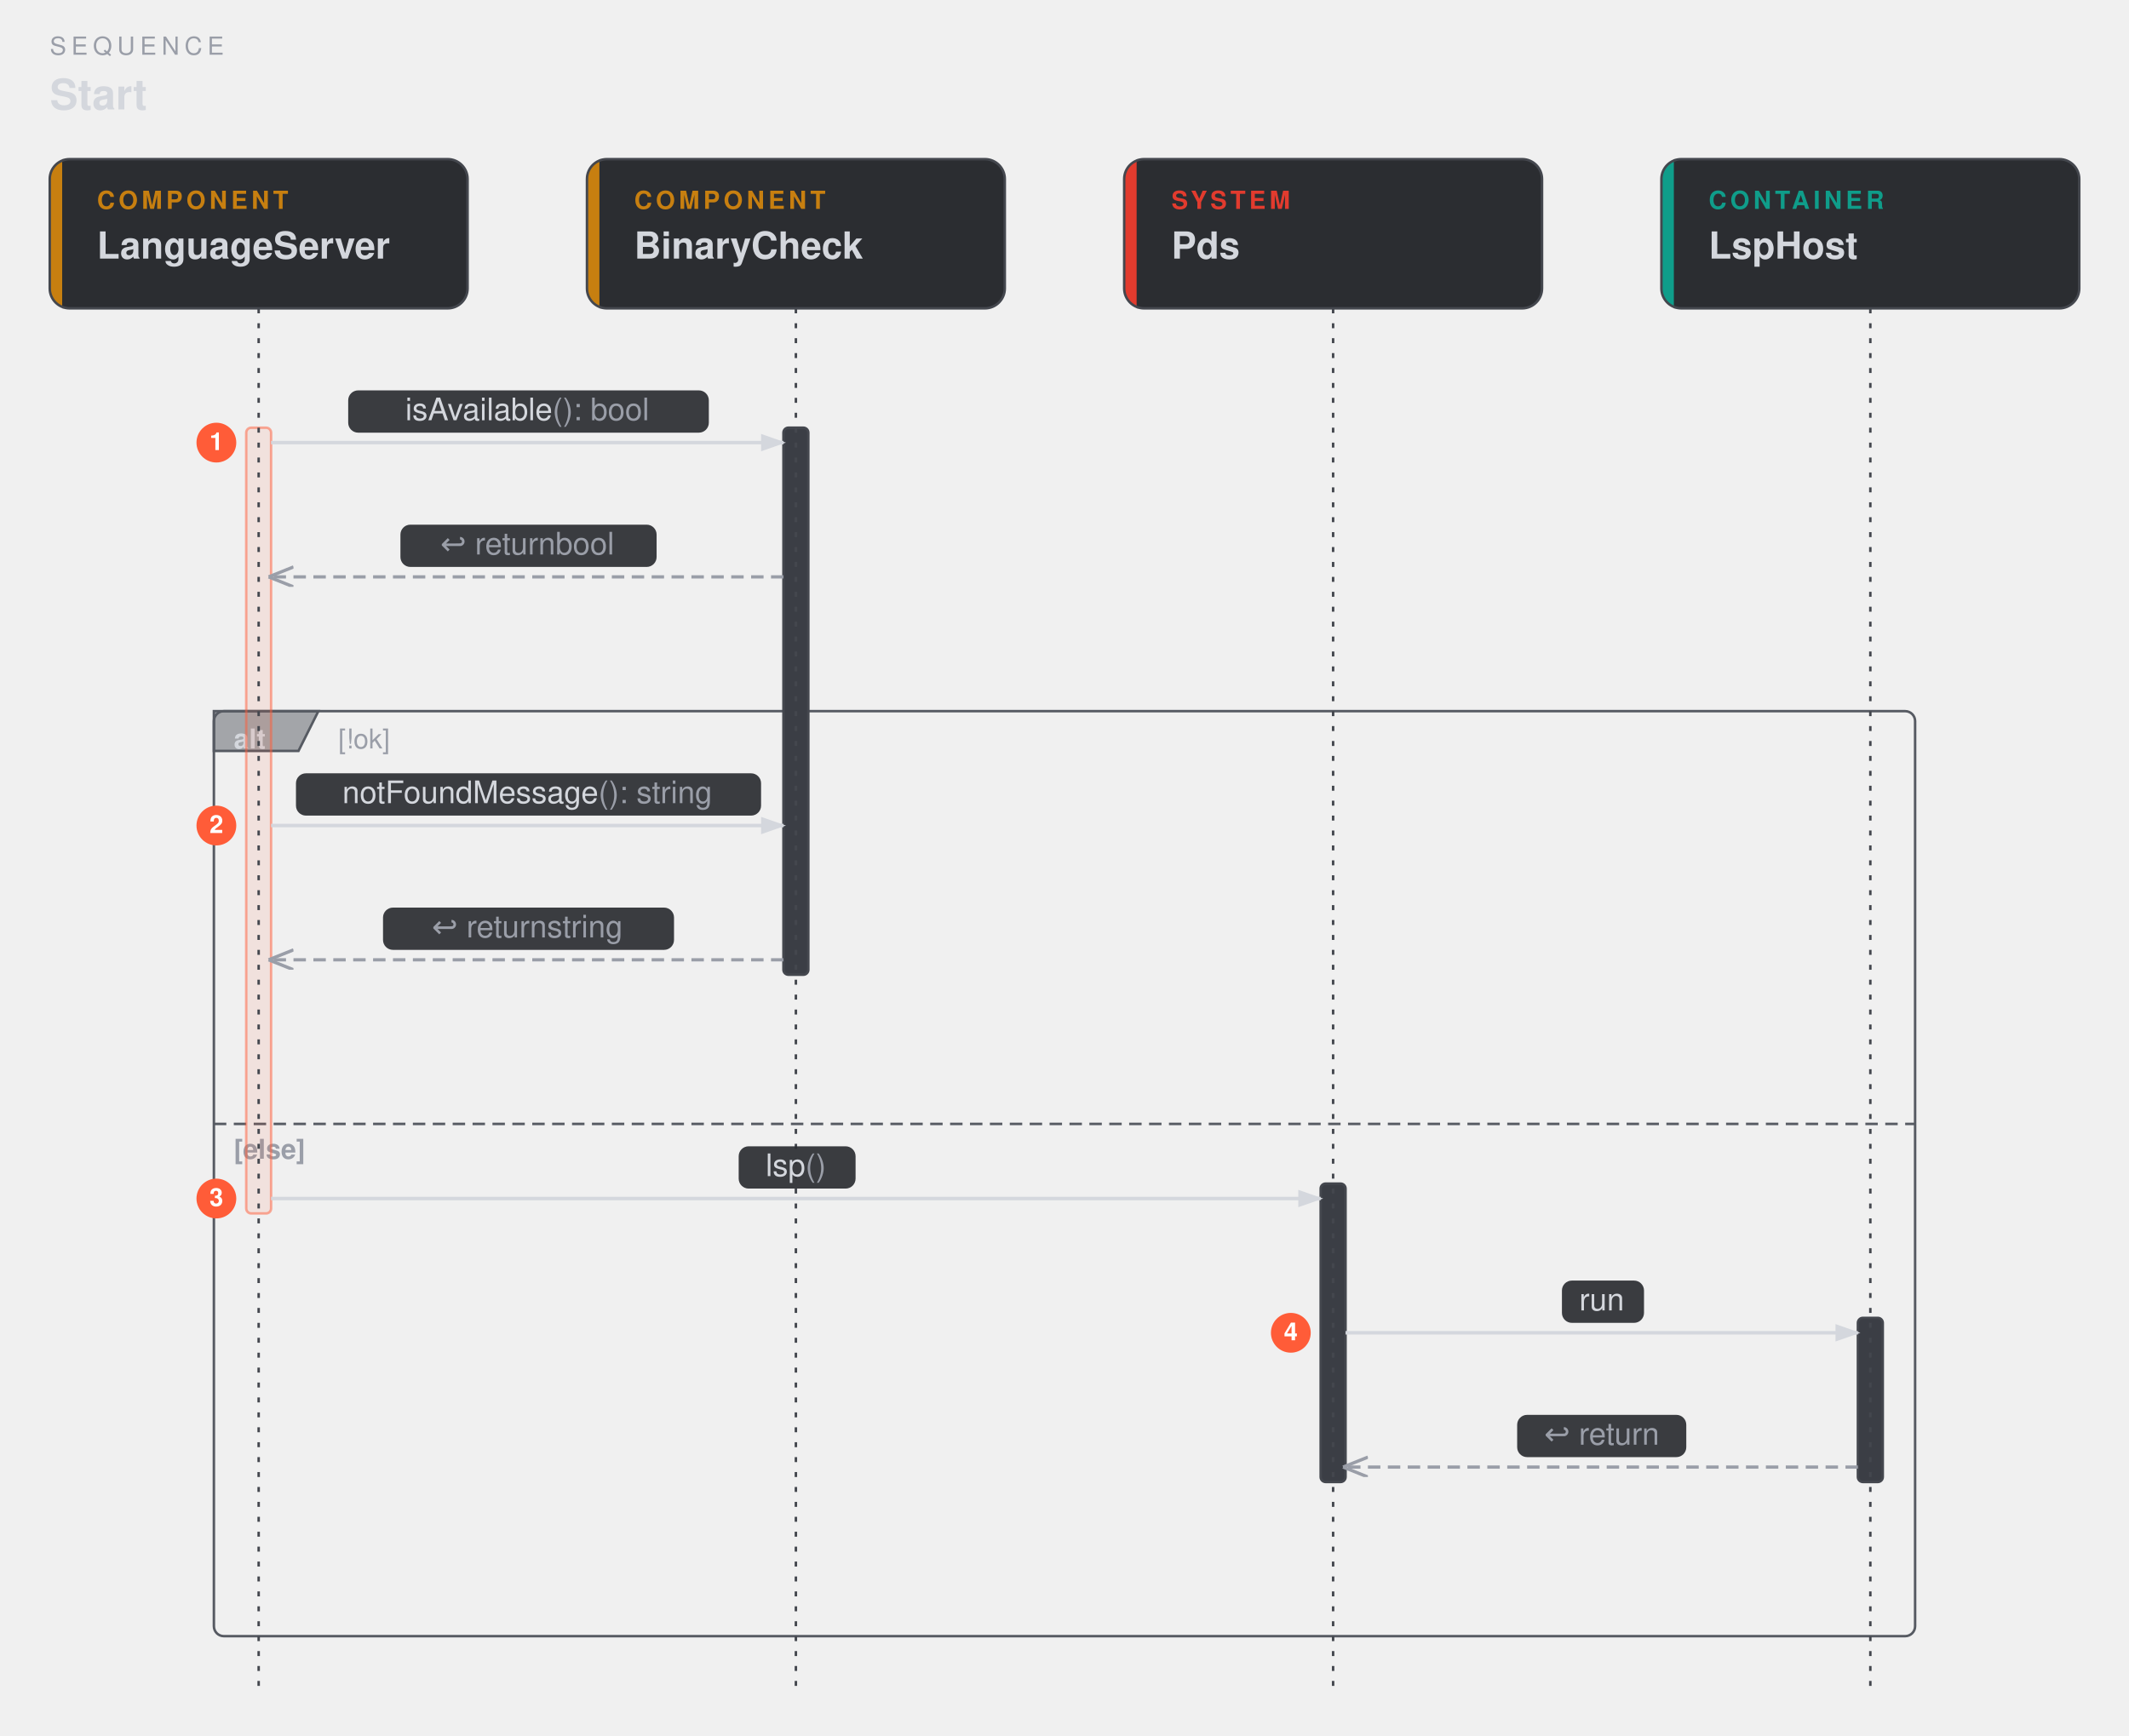
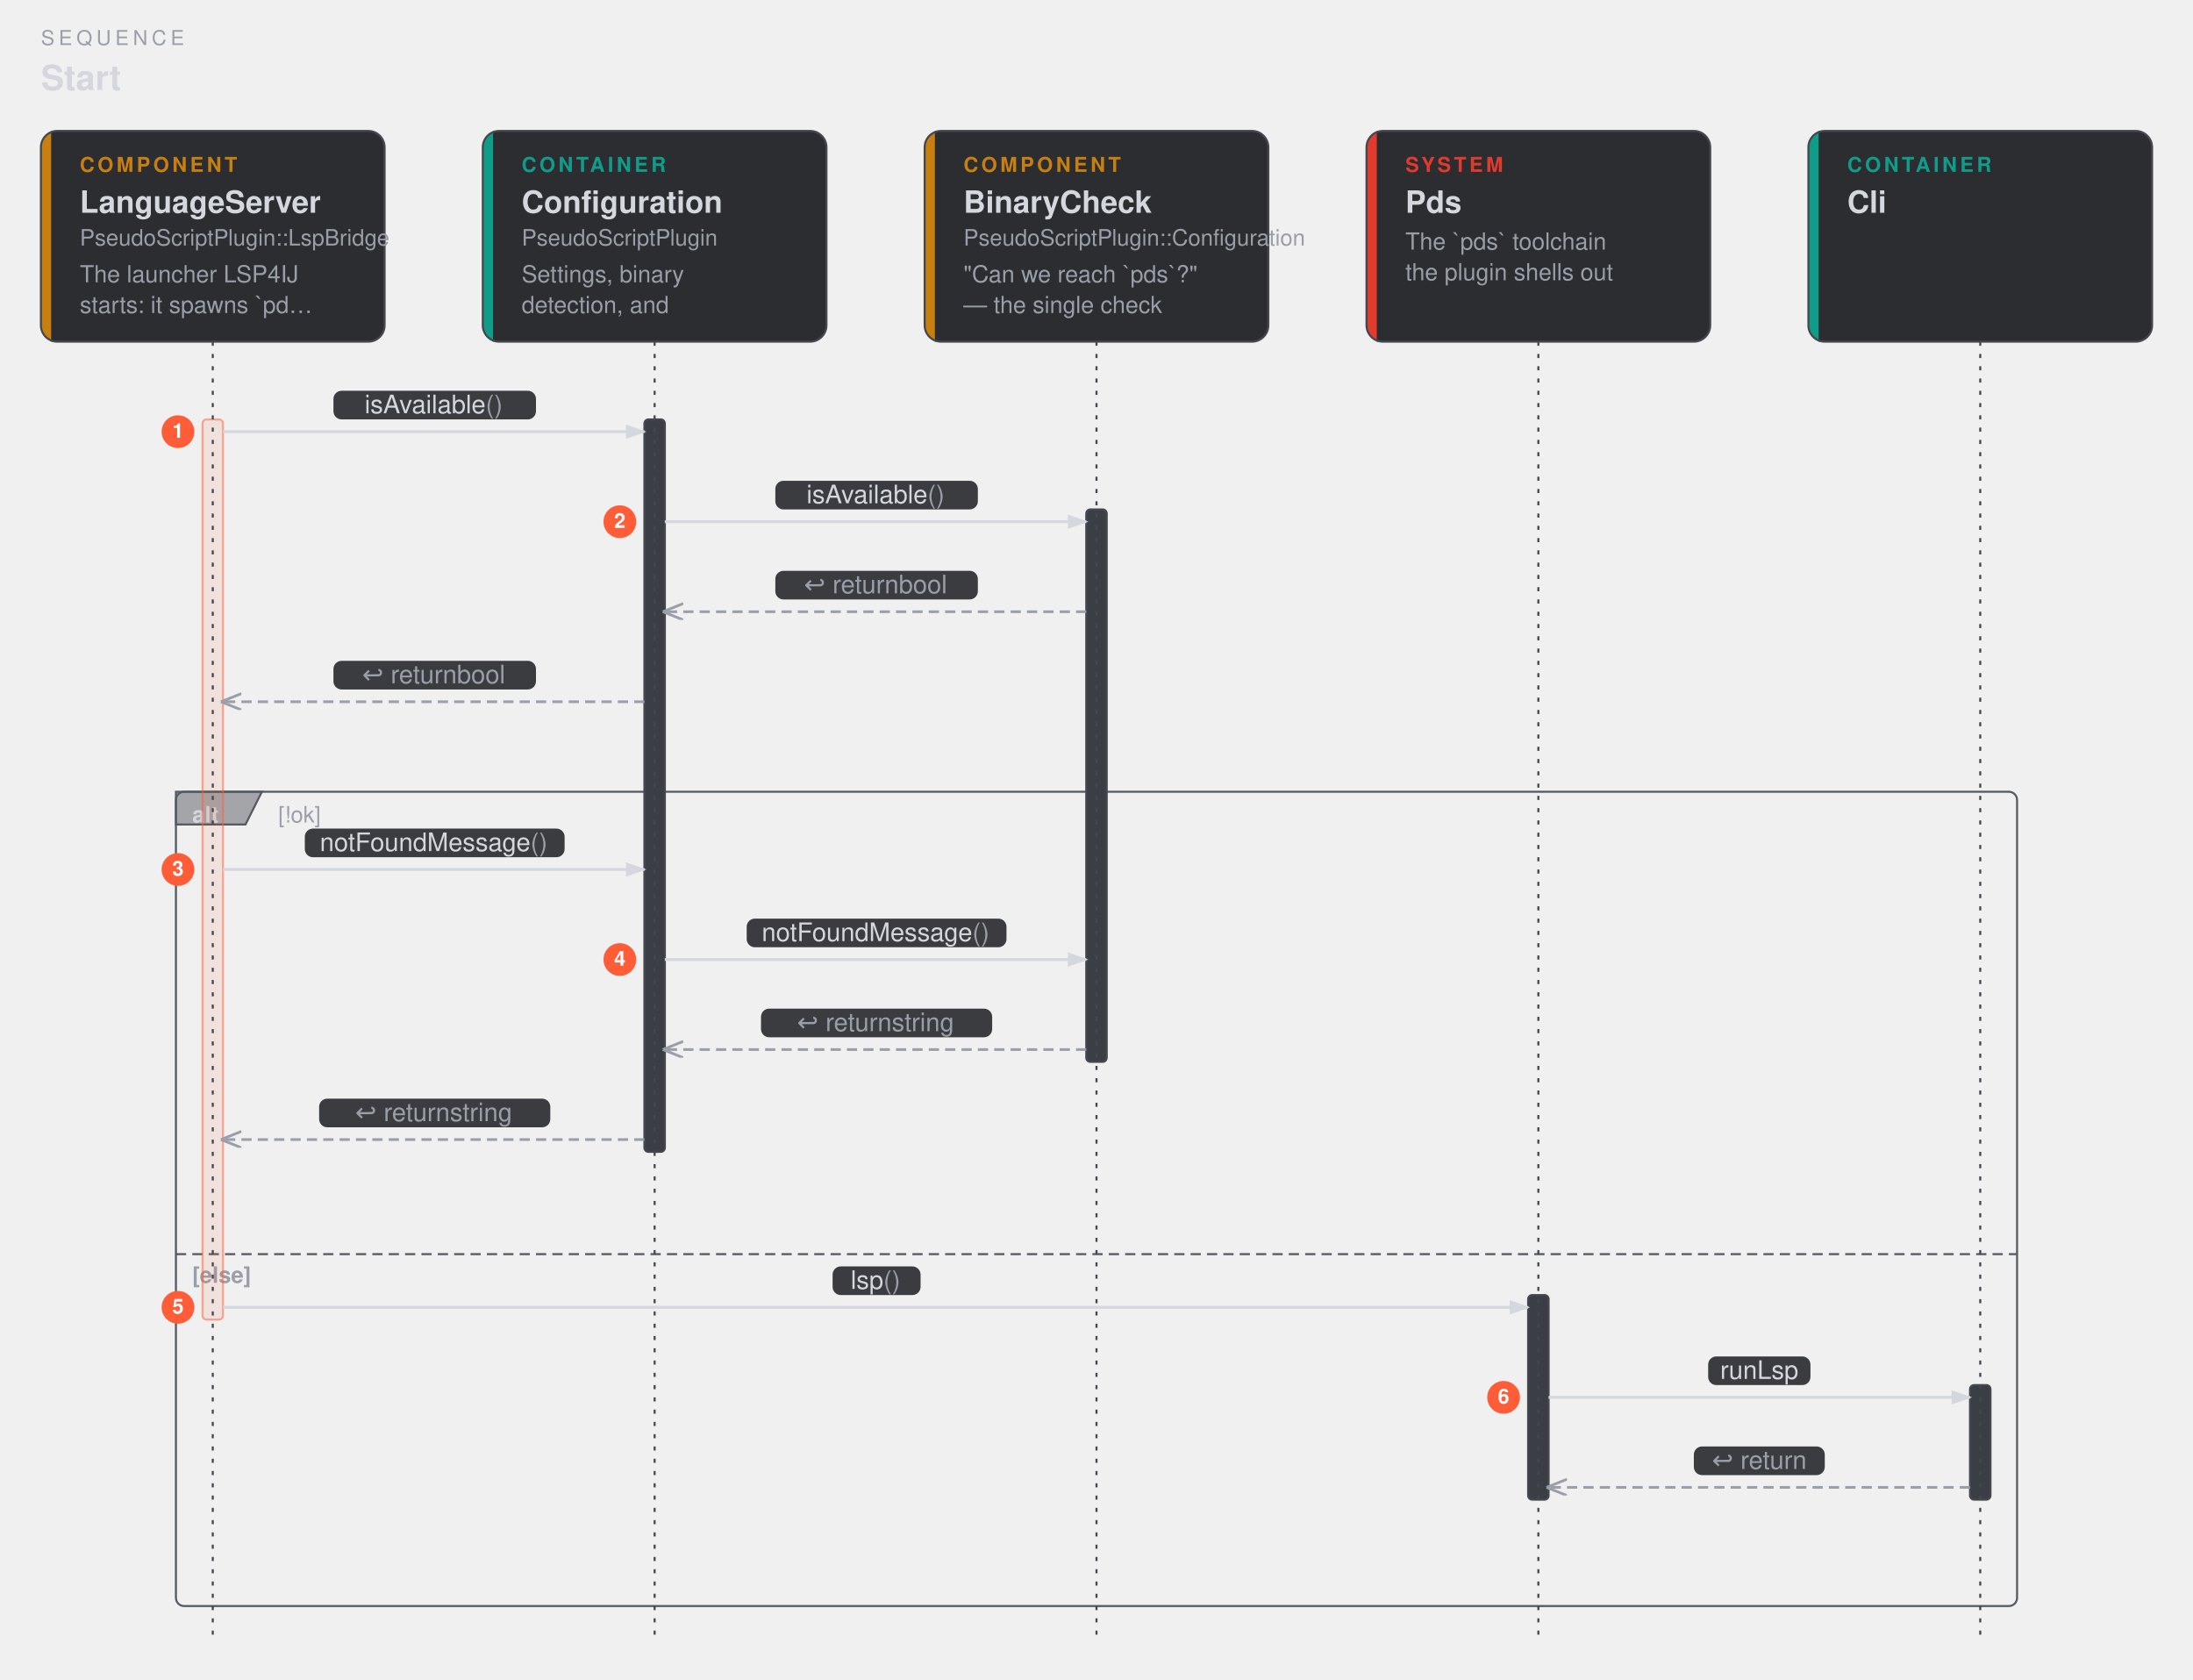
- <svg xmlns="http://www.w3.org/2000/svg" viewBox="0 0 856 698" width="856" height="698" font-family="sans-serif" font-size="13">
+ <svg xmlns="http://www.w3.org/2000/svg" viewBox="0 0 1072 821" width="1072" height="821" font-family="sans-serif" font-size="13">
  <defs>
    <marker id="arrow" markerWidth="10" markerHeight="10" refX="9" refY="3" orient="auto" markerUnits="strokeWidth">
      <path d="M0,0 L9,3 L0,6 z" fill="#b7bbc3" />
    </marker>
  </defs>
  <g font-family="Helvetica, Arial, sans-serif">
    <defs>
      <marker id="seqcall" markerWidth="11" markerHeight="11" refX="9" refY="3.5" orient="auto" markerUnits="userSpaceOnUse">
        <path d="M0,0 L10,3.5 L0,7 z" fill="#d4d7dd" />
      </marker>
      <marker id="seqret" markerWidth="12" markerHeight="12" refX="9" refY="4" orient="auto" markerUnits="userSpaceOnUse">
        <path d="M0,0 L10,4 M0,8 L10,4" fill="none" stroke="#9a9ea8" stroke-width="1.3" />
      </marker>
    </defs>
    <text x="20" y="22" font-size="10" letter-spacing="2" fill="#9a9ea8">SEQUENCE</text>
    <text x="20" y="44" font-size="17" font-weight="700" fill="#d4d7dd">Start</text>
-     <rect x="86" y="286" width="684" height="372" rx="4" fill="#d4d7dd" fill-opacity="0.015" stroke="#565a62" />
-     <path d="M86,286 h42 l-8,16 h-34 z" fill="#565a62" fill-opacity="0.5" stroke="#565a62" />
-     <text x="94" y="301" font-size="11" font-weight="700" fill="#d4d7dd">alt</text>
-     <text x="136" y="301" font-size="11" fill="#9a9ea8">[!ok]</text>
-     <line x1="86" y1="452" x2="770" y2="452" stroke="#565a62" stroke-dasharray="5 3" />
-     <text x="94" y="466" font-size="11" font-weight="700" fill="#9a9ea8">[else]</text>
-     <rect x="99" y="172" width="10" height="316" rx="2" fill="#ff5c38" fill-opacity="0.10" stroke="#ff5c38" stroke-opacity="0.5" />
-     <rect x="315" y="172" width="10" height="220" rx="2" fill="#3b3e45" fill-opacity="1" stroke="#44474e" stroke-opacity="1" />
-     <rect x="531" y="476" width="10" height="120" rx="2" fill="#3b3e45" fill-opacity="1" stroke="#44474e" stroke-opacity="1" />
-     <rect x="747" y="530" width="10" height="66" rx="2" fill="#3b3e45" fill-opacity="1" stroke="#44474e" stroke-opacity="1" />
-     <rect x="20" y="64" width="168" height="60" rx="8" fill="#c77f10" filter="url(#cardlift)" />
-     <path d="M25,64 H180 A8,8 0 0 1 188,72 V116 A8,8 0 0 1 180,124 H25 Z" fill="#2b2d31" />
-     <rect x="20" y="64" width="168" height="60" rx="8" fill="none" stroke="#44474e" />
+     <rect x="86" y="387" width="900" height="398" rx="4" fill="#d4d7dd" fill-opacity="0.015" stroke="#565a62" />
+     <path d="M86,387 h42 l-8,16 h-34 z" fill="#565a62" fill-opacity="0.5" stroke="#565a62" />
+     <text x="94" y="402" font-size="11" font-weight="700" fill="#d4d7dd">alt</text>
+     <text x="136" y="402" font-size="11" fill="#9a9ea8">[!ok]</text>
+     <line x1="86" y1="613" x2="986" y2="613" stroke="#565a62" stroke-dasharray="5 3" />
+     <text x="94" y="627" font-size="11" font-weight="700" fill="#9a9ea8">[else]</text>
+     <rect x="99" y="205" width="10" height="440" rx="2" fill="#ff5c38" fill-opacity="0.10" stroke="#ff5c38" stroke-opacity="0.5" />
+     <rect x="315" y="205" width="10" height="358" rx="2" fill="#3b3e45" fill-opacity="1" stroke="#44474e" stroke-opacity="1" />
+     <rect x="531" y="249" width="10" height="270" rx="2" fill="#3b3e45" fill-opacity="1" stroke="#44474e" stroke-opacity="1" />
+     <rect x="747" y="633" width="10" height="100" rx="2" fill="#3b3e45" fill-opacity="1" stroke="#44474e" stroke-opacity="1" />
+     <rect x="963" y="677" width="10" height="56" rx="2" fill="#3b3e45" fill-opacity="1" stroke="#44474e" stroke-opacity="1" />
+     <rect x="20" y="64" width="168" height="103" rx="8" fill="#c77f10" filter="url(#cardlift)" />
+     <path d="M25,64 H180 A8,8 0 0 1 188,72 V159 A8,8 0 0 1 180,167 H25 Z" fill="#2b2d31" />
+     <rect x="20" y="64" width="168" height="103" rx="8" fill="none" stroke="#44474e" />
    <text x="39" y="84" font-size="10" letter-spacing="1.5" font-weight="600" fill="#c77f10">COMPONENT</text>
    <text x="39" y="104" font-size="15" font-weight="700" fill="#d4d7dd">LanguageServer</text>
-     <line x1="104" y1="124" x2="104" y2="678" stroke="#44474e" stroke-dasharray="2 4" />
-     <rect x="236" y="64" width="168" height="60" rx="8" fill="#c77f10" filter="url(#cardlift)" />
-     <path d="M241,64 H396 A8,8 0 0 1 404,72 V116 A8,8 0 0 1 396,124 H241 Z" fill="#2b2d31" />
-     <rect x="236" y="64" width="168" height="60" rx="8" fill="none" stroke="#44474e" />
-     <text x="255" y="84" font-size="10" letter-spacing="1.5" font-weight="600" fill="#c77f10">COMPONENT</text>
-     <text x="255" y="104" font-size="15" font-weight="700" fill="#d4d7dd">BinaryCheck</text>
-     <line x1="320" y1="124" x2="320" y2="678" stroke="#44474e" stroke-dasharray="2 4" />
-     <rect x="452" y="64" width="168" height="60" rx="8" fill="#e23b2e" filter="url(#cardlift)" />
-     <path d="M457,64 H612 A8,8 0 0 1 620,72 V116 A8,8 0 0 1 612,124 H457 Z" fill="#2b2d31" />
-     <rect x="452" y="64" width="168" height="60" rx="8" fill="none" stroke="#44474e" />
-     <text x="471" y="84" font-size="10" letter-spacing="1.5" font-weight="600" fill="#e23b2e">SYSTEM</text>
-     <text x="471" y="104" font-size="15" font-weight="700" fill="#d4d7dd">Pds</text>
-     <line x1="536" y1="124" x2="536" y2="678" stroke="#44474e" stroke-dasharray="2 4" />
-     <rect x="668" y="64" width="168" height="60" rx="8" fill="#0f9d8a" filter="url(#cardlift)" />
-     <path d="M673,64 H828 A8,8 0 0 1 836,72 V116 A8,8 0 0 1 828,124 H673 Z" fill="#2b2d31" />
-     <rect x="668" y="64" width="168" height="60" rx="8" fill="none" stroke="#44474e" />
-     <text x="687" y="84" font-size="10" letter-spacing="1.5" font-weight="600" fill="#0f9d8a">CONTAINER</text>
-     <text x="687" y="104" font-size="15" font-weight="700" fill="#d4d7dd">LspHost</text>
-     <line x1="752" y1="124" x2="752" y2="678" stroke="#44474e" stroke-dasharray="2 4" />
-     <line x1="109" y1="178" x2="315" y2="178" stroke="#d4d7dd" stroke-width="1.4" marker-end="url(#seqcall)" />
-     <circle cx="87" cy="178" r="8" fill="#ff5c38" />
-     <text x="87" y="181" text-anchor="middle" font-size="10" font-weight="700" fill="#fff">1</text>
-     <rect x="140" y="157" width="145" height="17" rx="4" fill="#2b2d31" fill-opacity="0.92" />
-     <text x="212" y="169" text-anchor="middle" font-size="12.5" fill="#d4d7dd">isAvailable<tspan fill="#9a9ea8">(): bool</tspan>
+     <text x="39" y="120" font-size="11" fill="#9a9ea8">PseudoScriptPlugin::LspBridge</text>
+     <text x="39" y="138" font-size="11.5" fill="#9a9ea8">The launcher LSP4IJ</text>
+     <text x="39" y="153" font-size="11.5" fill="#9a9ea8">starts: it spawns `pd…</text>
+     <line x1="104" y1="167" x2="104" y2="801" stroke="#44474e" stroke-dasharray="2 4" />
+     <rect x="236" y="64" width="168" height="103" rx="8" fill="#0f9d8a" filter="url(#cardlift)" />
+     <path d="M241,64 H396 A8,8 0 0 1 404,72 V159 A8,8 0 0 1 396,167 H241 Z" fill="#2b2d31" />
+     <rect x="236" y="64" width="168" height="103" rx="8" fill="none" stroke="#44474e" />
+     <text x="255" y="84" font-size="10" letter-spacing="1.5" font-weight="600" fill="#0f9d8a">CONTAINER</text>
+     <text x="255" y="104" font-size="15" font-weight="700" fill="#d4d7dd">Configuration</text>
+     <text x="255" y="120" font-size="11" fill="#9a9ea8">PseudoScriptPlugin</text>
+     <text x="255" y="138" font-size="11.5" fill="#9a9ea8">Settings, binary</text>
+     <text x="255" y="153" font-size="11.5" fill="#9a9ea8">detection, and</text>
+     <line x1="320" y1="167" x2="320" y2="801" stroke="#44474e" stroke-dasharray="2 4" />
+     <rect x="452" y="64" width="168" height="103" rx="8" fill="#c77f10" filter="url(#cardlift)" />
+     <path d="M457,64 H612 A8,8 0 0 1 620,72 V159 A8,8 0 0 1 612,167 H457 Z" fill="#2b2d31" />
+     <rect x="452" y="64" width="168" height="103" rx="8" fill="none" stroke="#44474e" />
+     <text x="471" y="84" font-size="10" letter-spacing="1.5" font-weight="600" fill="#c77f10">COMPONENT</text>
+     <text x="471" y="104" font-size="15" font-weight="700" fill="#d4d7dd">BinaryCheck</text>
+     <text x="471" y="120" font-size="11" fill="#9a9ea8">PseudoScriptPlugin::Configuration</text>
+     <text x="471" y="138" font-size="11.5" fill="#9a9ea8">"Can we reach `pds`?"</text>
+     <text x="471" y="153" font-size="11.5" fill="#9a9ea8">— the single check</text>
+     <line x1="536" y1="167" x2="536" y2="801" stroke="#44474e" stroke-dasharray="2 4" />
+     <rect x="668" y="64" width="168" height="103" rx="8" fill="#e23b2e" filter="url(#cardlift)" />
+     <path d="M673,64 H828 A8,8 0 0 1 836,72 V159 A8,8 0 0 1 828,167 H673 Z" fill="#2b2d31" />
+     <rect x="668" y="64" width="168" height="103" rx="8" fill="none" stroke="#44474e" />
+     <text x="687" y="84" font-size="10" letter-spacing="1.5" font-weight="600" fill="#e23b2e">SYSTEM</text>
+     <text x="687" y="104" font-size="15" font-weight="700" fill="#d4d7dd">Pds</text>
+     <text x="687" y="122" font-size="11.5" fill="#9a9ea8">The `pds` toolchain</text>
+     <text x="687" y="137" font-size="11.5" fill="#9a9ea8">the plugin shells out</text>
+     <line x1="752" y1="167" x2="752" y2="801" stroke="#44474e" stroke-dasharray="2 4" />
+     <rect x="884" y="64" width="168" height="103" rx="8" fill="#0f9d8a" filter="url(#cardlift)" />
+     <path d="M889,64 H1044 A8,8 0 0 1 1052,72 V159 A8,8 0 0 1 1044,167 H889 Z" fill="#2b2d31" />
+     <rect x="884" y="64" width="168" height="103" rx="8" fill="none" stroke="#44474e" />
+     <text x="903" y="84" font-size="10" letter-spacing="1.5" font-weight="600" fill="#0f9d8a">CONTAINER</text>
+     <text x="903" y="104" font-size="15" font-weight="700" fill="#d4d7dd">Cli</text>
+     <line x1="968" y1="167" x2="968" y2="801" stroke="#44474e" stroke-dasharray="2 4" />
+     <line x1="109" y1="211" x2="315" y2="211" stroke="#d4d7dd" stroke-width="1.4" marker-end="url(#seqcall)" />
+     <circle cx="87" cy="211" r="8" fill="#ff5c38" />
+     <text x="87" y="214" text-anchor="middle" font-size="10" font-weight="700" fill="#fff">1</text>
+     <rect x="163" y="191" width="99" height="14" rx="4" fill="#2b2d31" fill-opacity="0.92" />
+     <text x="212" y="202" text-anchor="middle" font-size="12.5" fill="#d4d7dd">isAvailable<tspan fill="#9a9ea8">()</tspan>
    </text>
-     <line x1="315" y1="232" x2="109" y2="232" stroke="#9a9ea8" stroke-width="1.3" stroke-dasharray="5 3" marker-end="url(#seqret)" />
-     <rect x="161" y="211" width="103" height="17" rx="4" fill="#2b2d31" fill-opacity="0.92" />
-     <text x="212" y="223" text-anchor="middle" font-size="12.5" fill="#9a9ea8">↩ return<tspan fill="#9a9ea8"> bool</tspan>
+     <line x1="325" y1="255" x2="531" y2="255" stroke="#d4d7dd" stroke-width="1.4" marker-end="url(#seqcall)" />
+     <circle cx="303" cy="255" r="8" fill="#ff5c38" />
+     <text x="303" y="258" text-anchor="middle" font-size="10" font-weight="700" fill="#fff">2</text>
+     <rect x="379" y="235" width="99" height="14" rx="4" fill="#2b2d31" fill-opacity="0.92" />
+     <text x="428" y="246" text-anchor="middle" font-size="12.5" fill="#d4d7dd">isAvailable<tspan fill="#9a9ea8">()</tspan>
    </text>
-     <line x1="109" y1="332" x2="315" y2="332" stroke="#d4d7dd" stroke-width="1.4" marker-end="url(#seqcall)" />
-     <circle cx="87" cy="332" r="8" fill="#ff5c38" />
-     <text x="87" y="335" text-anchor="middle" font-size="10" font-weight="700" fill="#fff">2</text>
-     <rect x="119" y="311" width="187" height="17" rx="4" fill="#2b2d31" fill-opacity="0.92" />
-     <text x="212" y="323" text-anchor="middle" font-size="12.5" fill="#d4d7dd">notFoundMessage<tspan fill="#9a9ea8">(): string</tspan>
+     <line x1="531" y1="299" x2="325" y2="299" stroke="#9a9ea8" stroke-width="1.3" stroke-dasharray="5 3" marker-end="url(#seqret)" />
+     <rect x="379" y="279" width="99" height="14" rx="4" fill="#2b2d31" fill-opacity="0.92" />
+     <text x="428" y="290" text-anchor="middle" font-size="12.5" fill="#9a9ea8">↩ return<tspan fill="#9a9ea8"> bool</tspan>
    </text>
-     <line x1="315" y1="386" x2="109" y2="386" stroke="#9a9ea8" stroke-width="1.3" stroke-dasharray="5 3" marker-end="url(#seqret)" />
-     <rect x="154" y="365" width="117" height="17" rx="4" fill="#2b2d31" fill-opacity="0.92" />
-     <text x="212" y="377" text-anchor="middle" font-size="12.5" fill="#9a9ea8">↩ return<tspan fill="#9a9ea8"> string</tspan>
+     <line x1="315" y1="343" x2="109" y2="343" stroke="#9a9ea8" stroke-width="1.3" stroke-dasharray="5 3" marker-end="url(#seqret)" />
+     <rect x="163" y="323" width="99" height="14" rx="4" fill="#2b2d31" fill-opacity="0.92" />
+     <text x="212" y="334" text-anchor="middle" font-size="12.5" fill="#9a9ea8">↩ return<tspan fill="#9a9ea8"> bool</tspan>
    </text>
-     <line x1="109" y1="482" x2="531" y2="482" stroke="#d4d7dd" stroke-width="1.4" marker-end="url(#seqcall)" />
-     <circle cx="87" cy="482" r="8" fill="#ff5c38" />
-     <text x="87" y="485" text-anchor="middle" font-size="10" font-weight="700" fill="#fff">3</text>
-     <rect x="297" y="461" width="47" height="17" rx="4" fill="#2b2d31" fill-opacity="0.92" />
-     <text x="320" y="473" text-anchor="middle" font-size="12.5" fill="#d4d7dd">lsp<tspan fill="#9a9ea8">()</tspan>
+     <line x1="109" y1="425" x2="315" y2="425" stroke="#d4d7dd" stroke-width="1.4" marker-end="url(#seqcall)" />
+     <circle cx="87" cy="425" r="8" fill="#ff5c38" />
+     <text x="87" y="428" text-anchor="middle" font-size="10" font-weight="700" fill="#fff">3</text>
+     <rect x="149" y="405" width="127" height="14" rx="4" fill="#2b2d31" fill-opacity="0.92" />
+     <text x="212" y="416" text-anchor="middle" font-size="12.5" fill="#d4d7dd">notFoundMessage<tspan fill="#9a9ea8">()</tspan>
    </text>
-     <line x1="541" y1="536" x2="747" y2="536" stroke="#d4d7dd" stroke-width="1.4" marker-end="url(#seqcall)" />
-     <circle cx="519" cy="536" r="8" fill="#ff5c38" />
-     <text x="519" y="539" text-anchor="middle" font-size="10" font-weight="700" fill="#fff">4</text>
-     <rect x="628" y="515" width="33" height="17" rx="4" fill="#2b2d31" fill-opacity="0.92" />
-     <text x="644" y="527" text-anchor="middle" font-size="12.5" fill="#d4d7dd">run</text>
-     <line x1="747" y1="590" x2="541" y2="590" stroke="#9a9ea8" stroke-width="1.3" stroke-dasharray="5 3" marker-end="url(#seqret)" />
-     <rect x="610" y="569" width="68" height="17" rx="4" fill="#2b2d31" fill-opacity="0.92" />
-     <text x="644" y="581" text-anchor="middle" font-size="12.5" fill="#9a9ea8">↩ return</text>
+     <line x1="325" y1="469" x2="531" y2="469" stroke="#d4d7dd" stroke-width="1.4" marker-end="url(#seqcall)" />
+     <circle cx="303" cy="469" r="8" fill="#ff5c38" />
+     <text x="303" y="472" text-anchor="middle" font-size="10" font-weight="700" fill="#fff">4</text>
+     <rect x="365" y="449" width="127" height="14" rx="4" fill="#2b2d31" fill-opacity="0.92" />
+     <text x="428" y="460" text-anchor="middle" font-size="12.5" fill="#d4d7dd">notFoundMessage<tspan fill="#9a9ea8">()</tspan>
+     </text>
+     <line x1="531" y1="513" x2="325" y2="513" stroke="#9a9ea8" stroke-width="1.3" stroke-dasharray="5 3" marker-end="url(#seqret)" />
+     <rect x="372" y="493" width="113" height="14" rx="4" fill="#2b2d31" fill-opacity="0.92" />
+     <text x="428" y="504" text-anchor="middle" font-size="12.5" fill="#9a9ea8">↩ return<tspan fill="#9a9ea8"> string</tspan>
+     </text>
+     <line x1="315" y1="557" x2="109" y2="557" stroke="#9a9ea8" stroke-width="1.3" stroke-dasharray="5 3" marker-end="url(#seqret)" />
+     <rect x="156" y="537" width="113" height="14" rx="4" fill="#2b2d31" fill-opacity="0.92" />
+     <text x="212" y="548" text-anchor="middle" font-size="12.5" fill="#9a9ea8">↩ return<tspan fill="#9a9ea8"> string</tspan>
+     </text>
+     <line x1="109" y1="639" x2="747" y2="639" stroke="#d4d7dd" stroke-width="1.4" marker-end="url(#seqcall)" />
+     <circle cx="87" cy="639" r="8" fill="#ff5c38" />
+     <text x="87" y="642" text-anchor="middle" font-size="10" font-weight="700" fill="#fff">5</text>
+     <rect x="407" y="619" width="43" height="14" rx="4" fill="#2b2d31" fill-opacity="0.92" />
+     <text x="428" y="630" text-anchor="middle" font-size="12.5" fill="#d4d7dd">lsp<tspan fill="#9a9ea8">()</tspan>
+     </text>
+     <line x1="757" y1="683" x2="963" y2="683" stroke="#d4d7dd" stroke-width="1.4" marker-end="url(#seqcall)" />
+     <circle cx="735" cy="683" r="8" fill="#ff5c38" />
+     <text x="735" y="686" text-anchor="middle" font-size="10" font-weight="700" fill="#fff">6</text>
+     <rect x="835" y="663" width="50" height="14" rx="4" fill="#2b2d31" fill-opacity="0.92" />
+     <text x="860" y="674" text-anchor="middle" font-size="12.5" fill="#d4d7dd">runLsp</text>
+     <line x1="963" y1="727" x2="757" y2="727" stroke="#9a9ea8" stroke-width="1.3" stroke-dasharray="5 3" marker-end="url(#seqret)" />
+     <rect x="828" y="707" width="64" height="14" rx="4" fill="#2b2d31" fill-opacity="0.92" />
+     <text x="860" y="718" text-anchor="middle" font-size="12.5" fill="#9a9ea8">↩ return</text>
  </g>
</svg>
